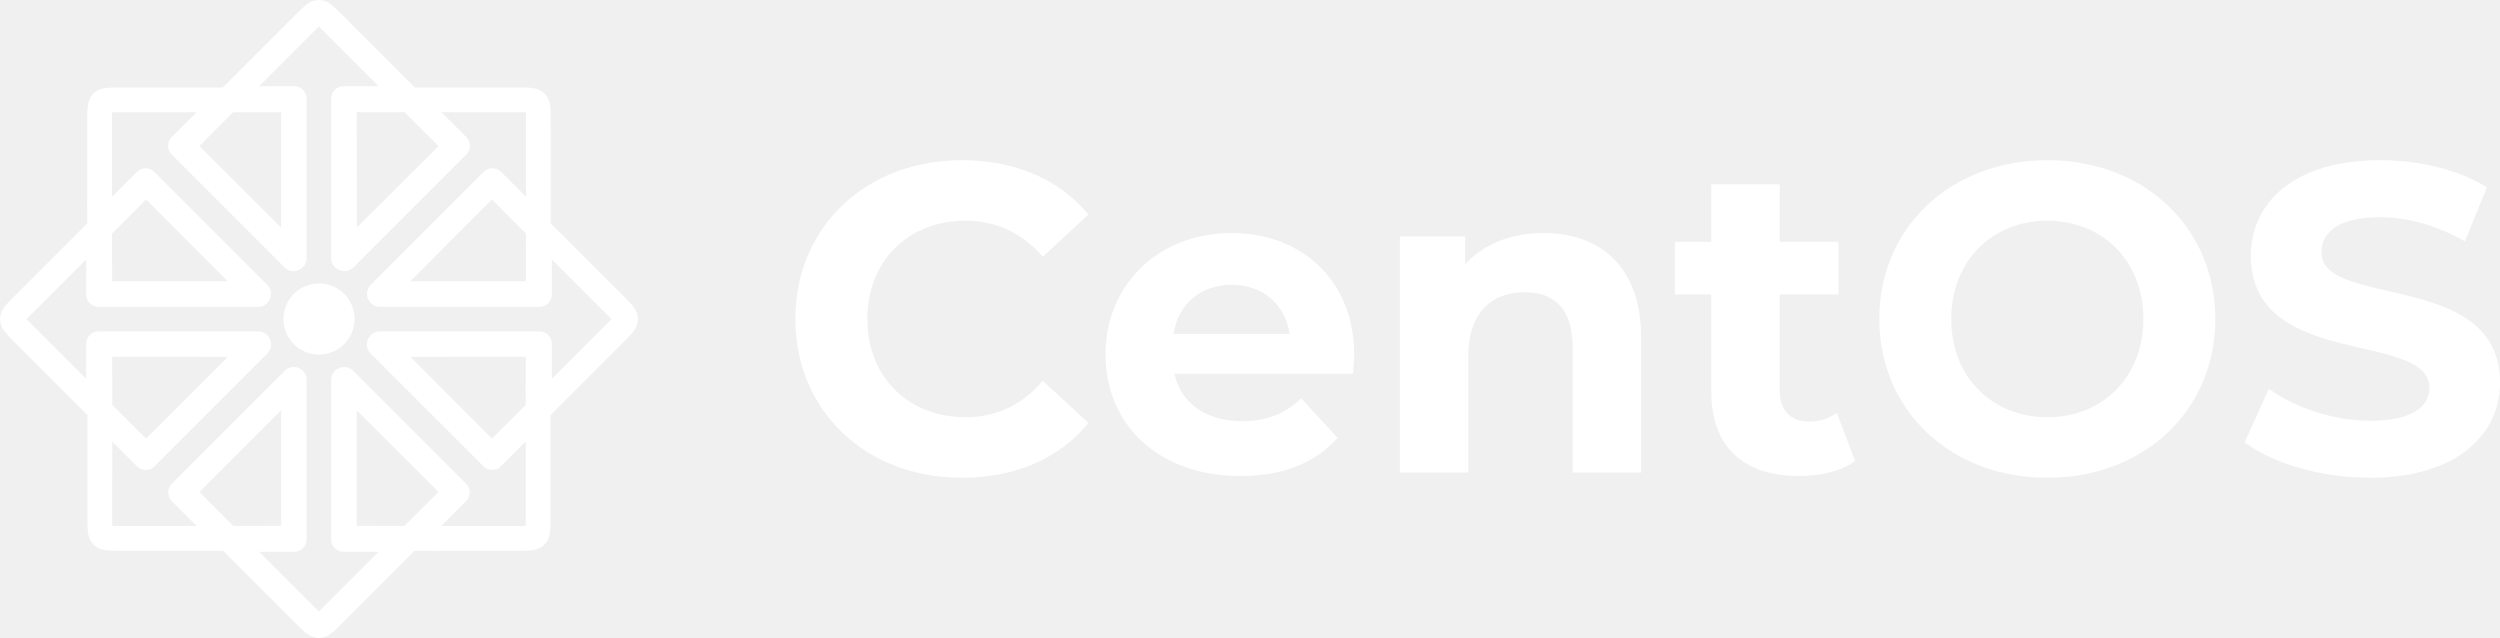
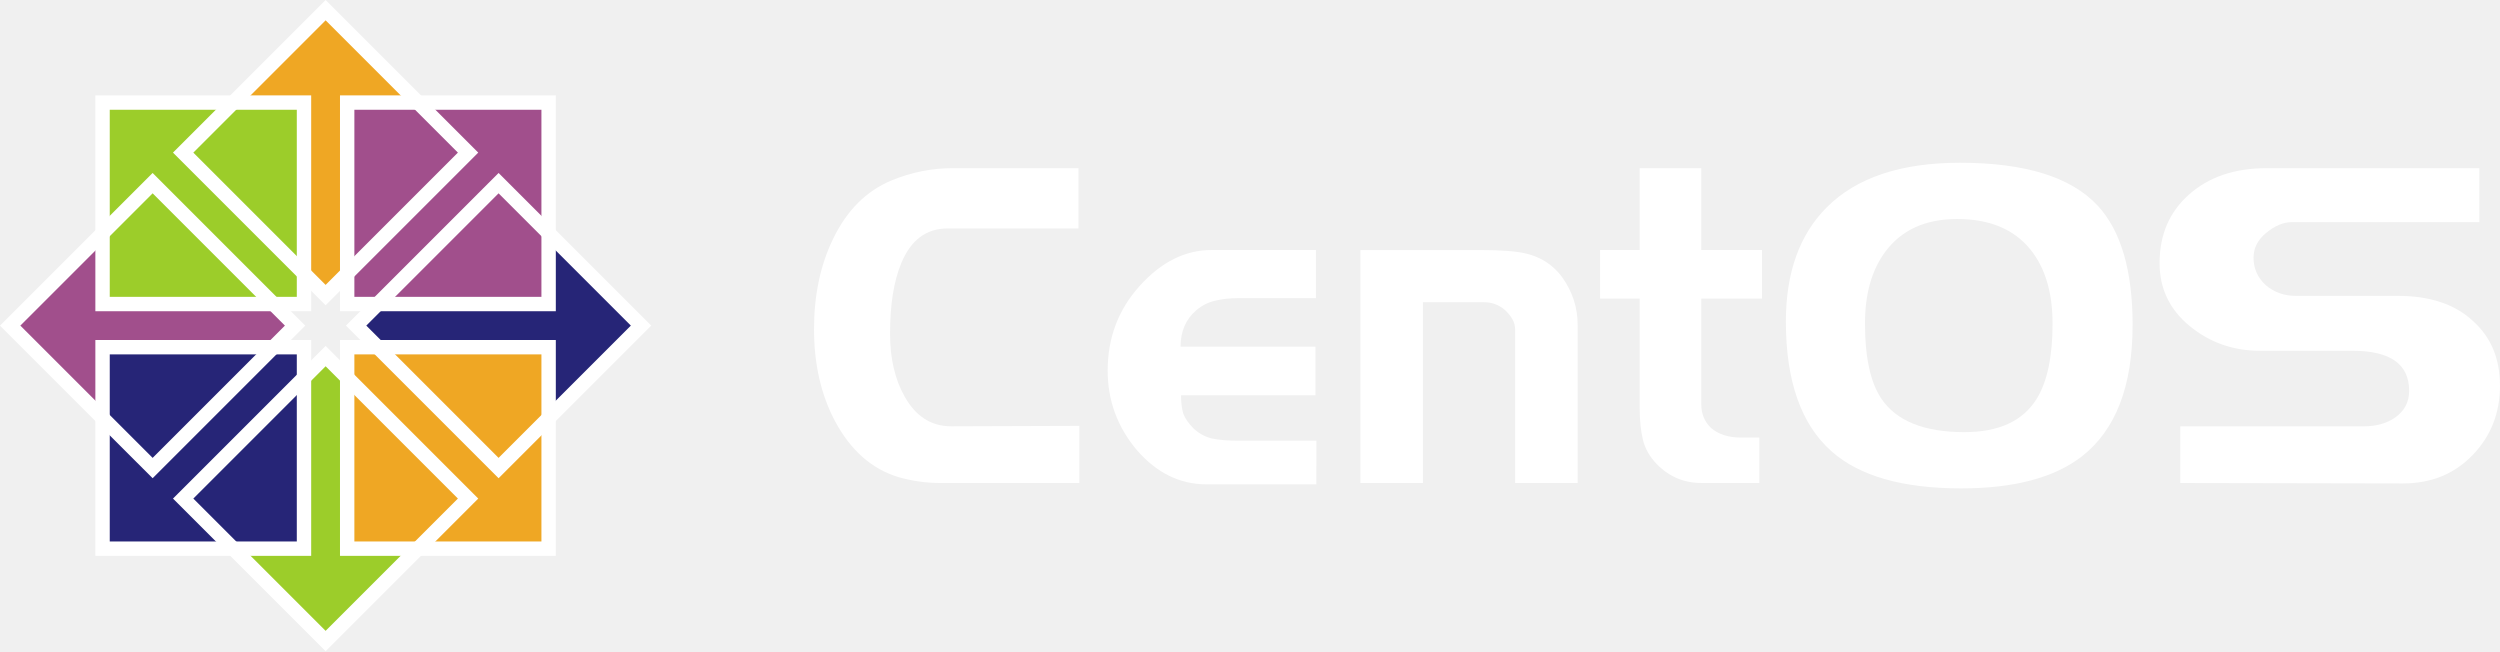
- <svg xmlns="http://www.w3.org/2000/svg" width="393.59" height="100.44" viewBox="0 0 104.137 26.575" version="1.1" id="svg5">
-   <defs id="defs2" />
-   <g id="layer1-3" transform="translate(-2134.543,26.7451)">
-     <g id="v2_centos-logo" transform="matrix(0.5093945,0,0,0.5093945,2115.597,-199.9832)">
-       <g aria-label="CentOS" id="text11137-3" style="font-weight:bold;font-size:35.871px;line-height:1.25;font-family:Montserrat;-inkscape-font-specification:'Montserrat Bold';letter-spacing:0px;word-spacing:0px;fill:#ffffff;stroke-width:0.201">
-         <path d="m 115.829,379.156 c 4.376,0 7.999,-1.578 10.367,-4.484 l -3.731,-3.444 c -1.686,1.973 -3.802,2.977 -6.313,2.977 -4.699,0 -8.035,-3.3 -8.035,-8.035 0,-4.735 3.336,-8.035 8.035,-8.035 2.511,0 4.627,1.004 6.313,2.941 l 3.731,-3.444 c -2.367,-2.87 -5.99,-4.448 -10.331,-4.448 -7.82,0 -13.631,5.416 -13.631,12.985 0,7.569 5.811,12.985 13.595,12.985 z" id="path11203-2" style="fill:#ffffff" />
-         <path d="m 147.934,369.148 c 0,-6.206 -4.376,-10.008 -10.044,-10.008 -5.883,0 -10.295,4.161 -10.295,9.936 0,5.739 4.34,9.936 11.012,9.936 3.479,0 6.17,-1.076 7.963,-3.121 l -2.977,-3.228 c -1.327,1.255 -2.798,1.865 -4.843,1.865 -2.941,0 -4.986,-1.471 -5.524,-3.874 h 14.599 c 0.036,-0.466 0.108,-1.076 0.108,-1.507 z m -10.008,-5.775 c 2.511,0 4.34,1.578 4.735,4.018 h -9.506 c 0.395,-2.475 2.224,-4.018 4.771,-4.018 z" id="path11205-0" style="fill:#ffffff" />
-         <path d="m 163.394,359.14 c -2.619,0 -4.878,0.897 -6.385,2.547 v -2.26 h -5.345 v 19.298 h 5.596 v -9.542 c 0,-3.551 1.937,-5.201 4.627,-5.201 2.475,0 3.91,1.435 3.91,4.556 v 10.187 h 5.596 v -11.048 c 0,-5.883 -3.444,-8.537 -7.999,-8.537 z" id="path11207-6" style="fill:#ffffff" />
-         <path d="m 187.391,373.847 c -0.61,0.466 -1.435,0.717 -2.26,0.717 -1.507,0 -2.403,-0.897 -2.403,-2.547 v -7.856 h 4.807 v -4.304 h -4.807 v -4.699 h -5.596 v 4.699 h -2.977 v 4.304 h 2.977 v 7.927 c 0,4.591 2.654,6.923 7.21,6.923 1.722,0 3.408,-0.395 4.556,-1.22 z" id="path11209-1" style="fill:#ffffff" />
-         <path d="m 204.609,379.156 c 7.892,0 13.738,-5.488 13.738,-12.985 0,-7.497 -5.847,-12.985 -13.738,-12.985 -7.927,0 -13.738,5.524 -13.738,12.985 0,7.461 5.811,12.985 13.738,12.985 z m 0,-4.95 c -4.484,0 -7.856,-3.264 -7.856,-8.035 0,-4.771 3.372,-8.035 7.856,-8.035 4.484,0 7.856,3.264 7.856,8.035 0,4.771 -3.372,8.035 -7.856,8.035 z" id="path11211-5" style="fill:#ffffff" />
-         <path d="m 230.974,379.156 c 7.174,0 10.654,-3.587 10.654,-7.784 0,-9.219 -14.599,-6.026 -14.599,-10.654 0,-1.578 1.327,-2.87 4.771,-2.87 2.224,0 4.627,0.646 6.959,1.973 l 1.794,-4.412 c -2.332,-1.471 -5.56,-2.224 -8.717,-2.224 -7.138,0 -10.582,3.551 -10.582,7.82 0,9.326 14.599,6.098 14.599,10.797 0,1.542 -1.399,2.69 -4.843,2.69 -3.013,0 -6.17,-1.076 -8.286,-2.619 l -1.973,4.376 c 2.224,1.722 6.242,2.906 10.223,2.906 z" id="path11213-5" style="fill:#ffffff" />
+ <svg xmlns="http://www.w3.org/2000/svg" width="172.679mm" height="44.979mm" viewBox="0 0 172.679 44.979" version="1.1" id="svg10216">
+   <defs id="defs10213" />
+   <g id="layer1" transform="matrix(0.53125,0,0,0.53125,-13.11123,-9.386477)">
+     <g id="v1_centos-whitelogo" transform="matrix(3.809525,0,0,3.809525,-4295.523,-1948.139)">
+       <g id="g19536">
+         <path d="m 1143.415,526.325 0.804,0.799 -0.804,0.799 h -5.659 v 2.663 l -3.451,-3.462 3.451,-3.404 v 2.605 z" id="path19512" style="display:inline;overflow:visible;visibility:visible;fill:#a14f8c;fill-opacity:1;fill-rule:evenodd;stroke:none;stroke-width:4.294;marker:none" />
+         <path d="m 1145.977,525.386 -0.799,0.804 -0.799,-0.804 v -5.659 h -2.663 l 3.462,-3.451 3.404,3.451 h -2.605 z" id="path19514" style="display:inline;overflow:visible;visibility:visible;fill:#efa724;fill-opacity:1;fill-rule:evenodd;stroke:none;stroke-width:4.294;marker:none" />
+         <path d="m 1146.916,527.948 -0.804,-0.799 0.804,-0.799 h 5.659 v -2.663 l 3.451,3.462 -3.451,3.404 v -2.605 z" id="path19516" style="display:inline;overflow:visible;visibility:visible;fill:#262577;fill-opacity:1;fill-rule:evenodd;stroke:none;stroke-width:4.294;marker:none" />
+         <path d="m 1144.354,528.888 0.799,-0.804 0.799,0.804 v 5.659 h 2.663 l -3.462,3.451 -3.404,-3.451 h 2.605 z" id="path19518" style="display:inline;overflow:visible;visibility:visible;fill:#9ccd2a;fill-opacity:1;fill-rule:evenodd;stroke:none;stroke-width:4.294;marker:none" />
+         <path d="m 1137.553,519.525 h 6.875 v 6.876 h -6.875 z" id="path19520" style="fill:#9ccd2a;fill-opacity:1;stroke:#ffffff;stroke-width:0.491;stroke-linecap:butt;stroke-linejoin:miter;stroke-miterlimit:4;stroke-dashoffset:0;stroke-opacity:1" />
+         <path d="m 1145.902,519.525 h 6.875 v 6.876 h -6.875 z" id="path19522" style="fill:#a14f8c;fill-opacity:1;stroke:#ffffff;stroke-width:0.491;stroke-linecap:butt;stroke-linejoin:miter;stroke-miterlimit:4;stroke-dashoffset:0;stroke-opacity:1" />
+         <path d="m 1145.902,527.874 h 6.875 v 6.876 h -6.875 z" id="path19524" style="fill:#efa724;fill-opacity:1;stroke:#ffffff;stroke-width:0.491;stroke-linecap:butt;stroke-linejoin:miter;stroke-miterlimit:4;stroke-dashoffset:0;stroke-opacity:1" />
+         <path d="m 1137.553,527.874 h 6.875 v 6.876 h -6.875 z" id="path19526" style="fill:#262577;fill-opacity:1;stroke:#ffffff;stroke-width:0.491;stroke-linecap:butt;stroke-linejoin:miter;stroke-miterlimit:4;stroke-dashoffset:0;stroke-opacity:1" />
+         <path d="m 1134.4,527.137 4.862,-4.862 4.862,4.862 -4.862,4.862 z" id="path19528" style="fill:none;stroke:#ffffff;stroke-width:0.491;stroke-linecap:butt;stroke-linejoin:miter;stroke-miterlimit:4;stroke-dashoffset:0;stroke-opacity:1" />
+         <path d="m 1140.304,521.233 4.862,-4.862 4.862,4.862 -4.862,4.862 z" id="path19530" style="fill:none;stroke:#ffffff;stroke-width:0.491;stroke-linecap:butt;stroke-linejoin:miter;stroke-miterlimit:4;stroke-dasharray:none;stroke-dashoffset:0;stroke-opacity:1" />
+         <path d="m 1146.207,527.137 4.862,-4.862 4.862,4.862 -4.862,4.862 z" id="path19532" style="fill:none;stroke:#ffffff;stroke-width:0.491;stroke-linecap:butt;stroke-linejoin:miter;stroke-miterlimit:4;stroke-dashoffset:0;stroke-opacity:1" />
+         <path d="m 1140.304,533.04 4.862,-4.862 4.862,4.862 -4.862,4.862 z" id="path19534" style="fill:none;stroke:#ffffff;stroke-width:0.491;stroke-linecap:butt;stroke-linejoin:miter;stroke-miterlimit:4;stroke-dashoffset:0;stroke-opacity:1" />
      </g>
-       <g id="use144123-1-4" transform="matrix(1.093021,0,0,1.093021,-1932.773,1350.769)">
-         <circle style="fill:#ffffff;stroke:none;stroke-width:0.265;stroke-linejoin:round;stroke-miterlimit:4;stroke-dasharray:0.796, 0.796;stroke-dashoffset:0" id="use3669" cx="1826.178" cy="-900.804" r="2.661" />
-         <g id="g3687">
-           <g id="g3683" transform="translate(185.0636,-0.00307)">
-             <g id="g3675" transform="translate(644.6106,-986.4434)">
-               <path d="m 998.339,81.099 v -11.948 h 4.752 m -13.087,0 h 4.645 v 11.948 m 0,0 -8.4,-8.394 c 2.806,-2.835 6.2,-6.214 9.216,-9.23 1.028,-1.028 1.029,-1.028 2.057,0 3.002,2.987 6.228,6.25 9.237,9.23 l -8.42,8.394" style="fill:none;fill-opacity:1;stroke:#ffffff;stroke-width:1.852;stroke-linecap:round;stroke-linejoin:round;stroke-miterlimit:4;stroke-dasharray:none;stroke-dashoffset:0;stroke-opacity:1;paint-order:fill markers stroke" id="use3671" />
-               <path d="m 998.339,90.186 v 11.948 h 4.752 m -13.087,0 h 4.645 v -11.948 m 0,0 -8.4,8.394 c 2.806,2.835 6.2,6.214 9.216,9.23 1.028,1.028 1.029,1.028 2.057,0 3.002,-2.987 6.228,-6.25 9.237,-9.23 l -8.42,-8.394" style="fill:none;fill-opacity:1;stroke:#ffffff;stroke-width:1.852;stroke-linecap:round;stroke-linejoin:round;stroke-miterlimit:4;stroke-dasharray:none;stroke-dashoffset:0;stroke-opacity:1;paint-order:fill markers stroke" id="use3673" />
-             </g>
-             <g id="g3681" transform="rotate(-90,825.5876,-729.8848)">
-               <path d="m 998.339,81.099 v -11.948 h 4.752 m -13.087,0 h 4.645 v 11.948 m 0,0 -8.4,-8.394 c 2.806,-2.835 6.2,-6.214 9.216,-9.23 1.028,-1.028 1.029,-1.028 2.057,0 3.002,2.987 6.228,6.25 9.237,9.23 l -8.42,8.394" style="fill:none;fill-opacity:1;stroke:#ffffff;stroke-width:1.852;stroke-linecap:round;stroke-linejoin:round;stroke-miterlimit:4;stroke-dasharray:none;stroke-dashoffset:0;stroke-opacity:1;paint-order:fill markers stroke" id="use3677" />
-               <path d="m 998.339,90.186 v 11.948 h 4.752 m -13.087,0 h 4.645 v -11.948 m 0,0 -8.4,8.394 c 2.806,2.835 6.2,6.214 9.216,9.23 1.028,1.028 1.029,1.028 2.057,0 3.002,-2.987 6.228,-6.25 9.237,-9.23 l -8.42,-8.394" style="fill:none;fill-opacity:1;stroke:#ffffff;stroke-width:1.852;stroke-linecap:round;stroke-linejoin:round;stroke-miterlimit:4;stroke-dasharray:none;stroke-dashoffset:0;stroke-opacity:1;paint-order:fill markers stroke" id="use3679" />
-             </g>
-           </g>
-           <g id="use3685" transform="rotate(-45,1733.645,-1124.191)">
-             <g id="g3767" transform="translate(644.6106,-986.4434)">
-               <path d="m 998.339,81.099 v -11.948 h 4.752 m -13.087,0 h 4.645 v 11.948 m 0,0 -8.4,-8.394 c 2.806,-2.835 6.2,-6.214 9.216,-9.23 1.028,-1.028 1.029,-1.028 2.057,0 3.002,2.987 6.228,6.25 9.237,9.23 l -8.42,8.394" style="fill:none;fill-opacity:1;stroke:#ffffff;stroke-width:1.852;stroke-linecap:round;stroke-linejoin:round;stroke-miterlimit:4;stroke-dasharray:none;stroke-dashoffset:0;stroke-opacity:1;paint-order:fill markers stroke" id="use3763" />
-               <path d="m 998.339,90.186 v 11.948 h 4.752 m -13.087,0 h 4.645 v -11.948 m 0,0 -8.4,8.394 c 2.806,2.835 6.2,6.214 9.216,9.23 1.028,1.028 1.029,1.028 2.057,0 3.002,-2.987 6.228,-6.25 9.237,-9.23 l -8.42,-8.394" style="fill:none;fill-opacity:1;stroke:#ffffff;stroke-width:1.852;stroke-linecap:round;stroke-linejoin:round;stroke-miterlimit:4;stroke-dasharray:none;stroke-dashoffset:0;stroke-opacity:1;paint-order:fill markers stroke" id="use3765" />
-             </g>
-             <g id="g3773" transform="rotate(-90,825.5876,-729.8848)">
-               <path d="m 998.339,81.099 v -11.948 h 4.752 m -13.087,0 h 4.645 v 11.948 m 0,0 -8.4,-8.394 c 2.806,-2.835 6.2,-6.214 9.216,-9.23 1.028,-1.028 1.029,-1.028 2.057,0 3.002,2.987 6.228,6.25 9.237,9.23 l -8.42,8.394" style="fill:none;fill-opacity:1;stroke:#ffffff;stroke-width:1.852;stroke-linecap:round;stroke-linejoin:round;stroke-miterlimit:4;stroke-dasharray:none;stroke-dashoffset:0;stroke-opacity:1;paint-order:fill markers stroke" id="use3769" />
-               <path d="m 998.339,90.186 v 11.948 h 4.752 m -13.087,0 h 4.645 v -11.948 m 0,0 -8.4,8.394 c 2.806,2.835 6.2,6.214 9.216,9.23 1.028,1.028 1.029,1.028 2.057,0 3.002,-2.987 6.228,-6.25 9.237,-9.23 l -8.42,-8.394" style="fill:none;fill-opacity:1;stroke:#ffffff;stroke-width:1.852;stroke-linecap:round;stroke-linejoin:round;stroke-miterlimit:4;stroke-dasharray:none;stroke-dashoffset:0;stroke-opacity:1;paint-order:fill markers stroke" id="use3771" />
-             </g>
-           </g>
-         </g>
+       <g aria-label="CentOS" id="text19540" style="font-size:15.349px;line-height:1.25;fill:#ffffff;stroke-width:0.384">
+         <path d="m 1170.89,532.509 h -4.743 q -0.721,0 -1.427,-0.2 -1.366,-0.414 -2.164,-1.903 -0.721,-1.351 -0.721,-3.147 0,-1.734 0.645,-3.07 0.706,-1.473 2.011,-2.011 1.013,-0.414 2.072,-0.414 h 4.298 v 2.057 h -4.466 q -1.09,0 -1.581,1.182 -0.384,0.921 -0.384,2.41 0,1.259 0.491,2.133 0.568,1.028 1.596,1.028 l 4.374,-0.015 z" style="font-family:Denmark;-inkscape-font-specification:Denmark" id="path21441" />
+         <path d="m 1178.979,532.555 h -3.745 q -1.366,0 -2.379,-1.167 -0.998,-1.182 -0.998,-2.717 0,-1.673 1.09,-2.886 1.105,-1.228 2.456,-1.228 h 3.561 v 1.642 h -2.609 q -0.491,0 -0.844,0.092 -0.338,0.077 -0.629,0.322 -0.537,0.46 -0.537,1.243 h 4.605 v 1.658 h -4.589 q 0,0.368 0.077,0.629 0.092,0.246 0.353,0.507 0.261,0.246 0.614,0.338 0.368,0.077 0.89,0.077 h 2.686 z" style="font-family:Denmark;-inkscape-font-specification:Denmark" id="path21443" />
+         <path d="m 1187.897,532.509 h -2.134 v -5.234 q 0,-0.2 -0.092,-0.353 -0.092,-0.169 -0.261,-0.322 -0.307,-0.261 -0.706,-0.261 h -2.087 v 6.17 h -2.134 v -7.951 h 4.083 q 1.09,0 1.581,0.123 0.767,0.184 1.228,0.813 0.522,0.737 0.522,1.612 z" style="font-family:Denmark;-inkscape-font-specification:Denmark" id="path21445" />
+         <path d="m 1194.189,526.216 h -2.072 v 3.607 q 0,0.491 0.338,0.813 0.384,0.322 1.013,0.322 h 0.629 v 1.55 h -1.98 q -0.89,0 -1.52,-0.645 -0.368,-0.384 -0.476,-0.844 -0.107,-0.46 -0.107,-1.09 v -3.714 h -1.351 v -1.658 h 1.351 v -2.793 h 2.103 v 2.793 h 2.072 z" style="font-family:Denmark;-inkscape-font-specification:Denmark" id="path21447" />
+         <path d="m 1206.837,527.121 q 0,3.131 -1.734,4.482 -1.412,1.09 -4.114,1.09 -2.993,0 -4.42,-1.259 -1.565,-1.381 -1.565,-4.436 0,-2.502 1.397,-3.899 1.52,-1.52 4.543,-1.52 3.331,0 4.697,1.458 1.197,1.289 1.197,4.083 z m -2.732,-0.061 q 0,-1.581 -0.752,-2.517 -0.844,-1.044 -2.502,-1.044 -1.627,0 -2.456,1.12 -0.691,0.936 -0.691,2.44 0,1.734 0.553,2.563 0.767,1.151 2.84,1.151 1.75,0 2.456,-1.12 0.553,-0.875 0.553,-2.594 z" style="font-family:Denmark;-inkscape-font-specification:Denmark" id="path21449" />
+         <path d="m 1219.377,529.178 q 0,1.412 -0.936,2.379 -0.936,0.967 -2.379,0.967 l -7.598,-0.015 v -1.934 h 6.262 q 0.629,0 1.059,-0.292 0.491,-0.338 0.491,-0.921 0,-1.366 -1.934,-1.366 h -3.162 q -1.366,0 -2.394,-0.844 -1.028,-0.844 -1.028,-2.149 0,-1.443 0.998,-2.333 1.013,-0.906 2.655,-0.906 h 7.26 v 1.842 h -6.401 q -0.43,0 -0.875,0.368 -0.43,0.353 -0.43,0.844 0,0.553 0.414,0.936 0.43,0.368 1.028,0.368 h 3.484 q 1.627,0 2.548,0.844 0.936,0.829 0.936,2.21 z" style="font-family:Denmark;-inkscape-font-specification:Denmark" id="path21451" />
      </g>
    </g>
  </g>
</svg>
